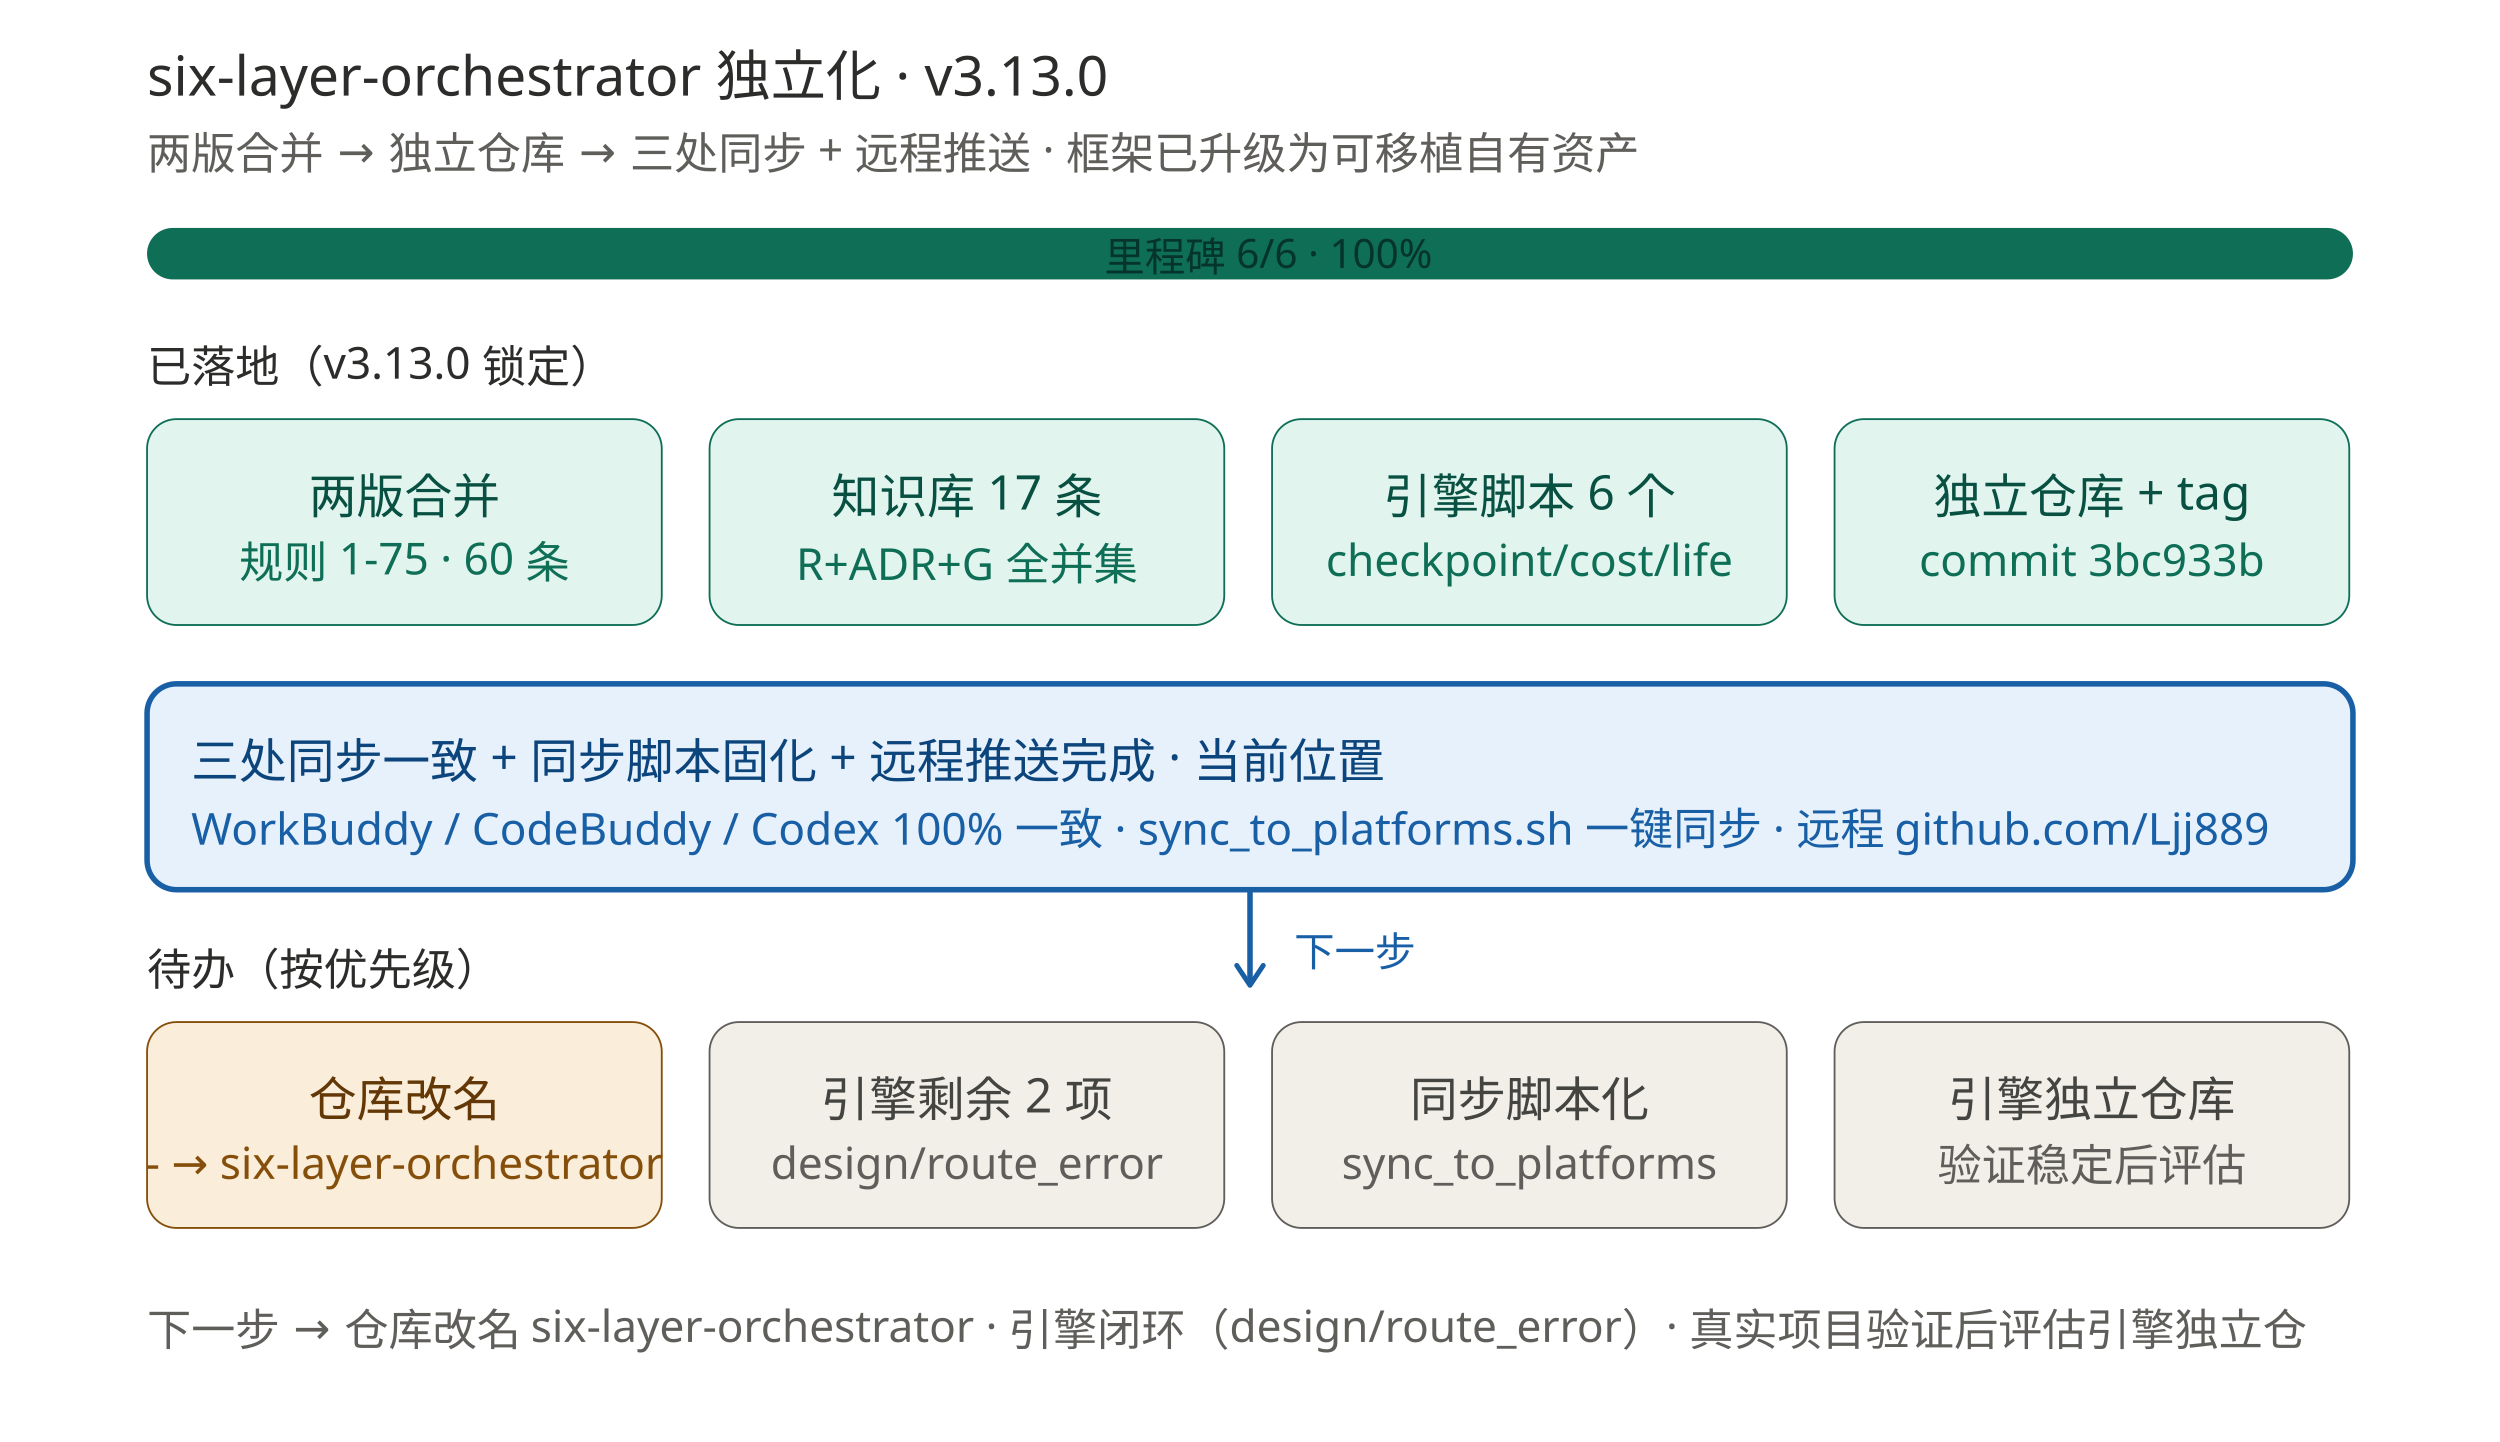
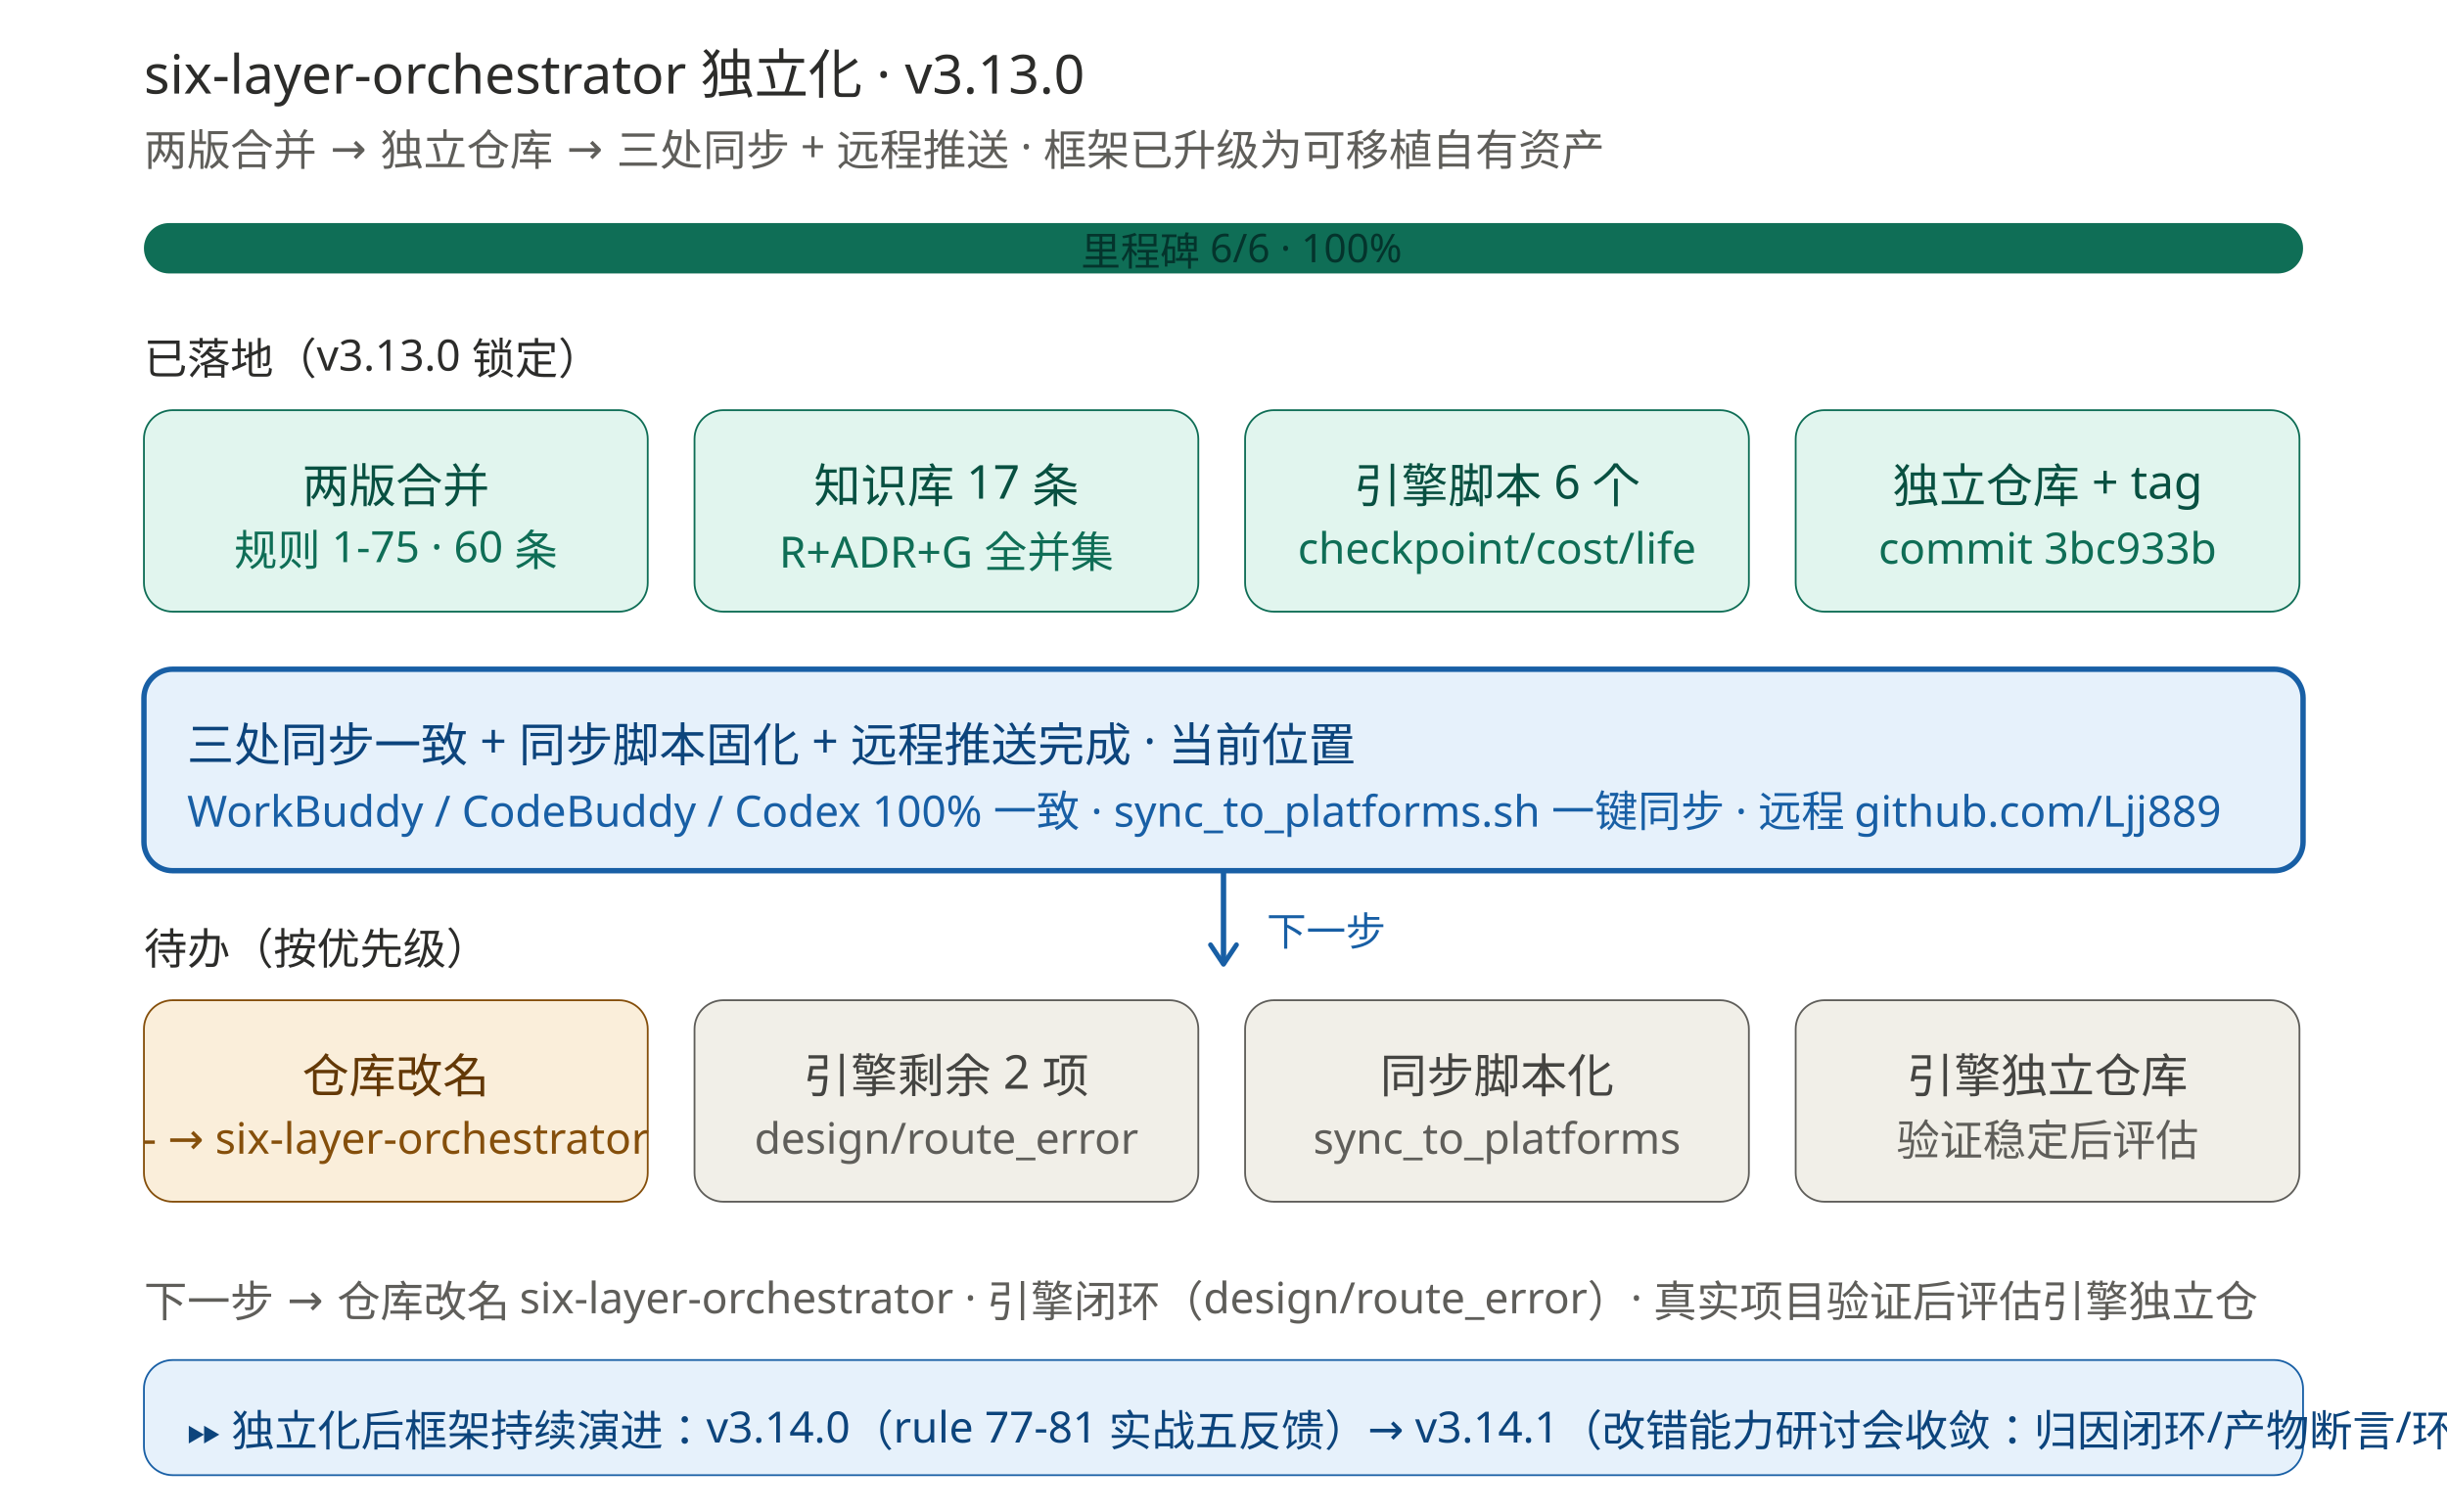
- <svg xmlns="http://www.w3.org/2000/svg" viewBox="0 0 680 392" width="100%" role="img">
+ <svg xmlns="http://www.w3.org/2000/svg" viewBox="0 0 680 420" width="100%" role="img">
  <defs>
    <marker id="arrow" viewBox="0 0 10 10" refX="8" refY="5" markerWidth="6" markerHeight="6" orient="auto-start-reverse">
      <path d="M2 1L8 5L2 9" fill="none" stroke="context-stroke" stroke-width="1.5" stroke-linecap="round" stroke-linejoin="round" />
    </marker>
  </defs>
  <text x="40" y="26" font-family="sans-serif" font-size="15" font-weight="500" fill="#2C2C2A">six-layer-orchestrator 独立化 · v3.13.0</text>
  <text x="40" y="46" font-family="sans-serif" font-size="12" fill="#5F5E5A">两版合并 → 独立仓库 → 三处同步 + 远程推送 · 框架已升级为可移植自有资产</text>
  <rect x="40" y="62" width="600" height="14" rx="7" fill="#F1EFE8" stroke="none" />
  <rect x="40" y="62" width="600" height="14" rx="7" fill="#0F6E56" stroke="none" />
  <text x="345" y="69" font-family="sans-serif" font-size="11" fill="#04342C" text-anchor="middle" dominant-baseline="central" font-weight="500">里程碑 6/6 · 100%</text>
  <text x="40" y="104" font-family="sans-serif" font-size="12" font-weight="500" fill="#2C2C2A">已落地（v3.13.0 锁定）</text>
  <g>
    <rect x="40" y="114" width="140" height="56" rx="8" fill="#E1F5EE" stroke="#0F6E56" stroke-width="0.5" />
    <text x="110" y="134" font-family="sans-serif" font-size="13" font-weight="500" fill="#085041" text-anchor="middle" dominant-baseline="central">两版合并</text>
    <text x="110" y="152" font-family="sans-serif" font-size="12" fill="#0F6E56" text-anchor="middle" dominant-baseline="central">规则 1-75 · 60 条</text>
  </g>
  <g>
    <rect x="193" y="114" width="140" height="56" rx="8" fill="#E1F5EE" stroke="#0F6E56" stroke-width="0.5" />
    <text x="263" y="134" font-family="sans-serif" font-size="13" font-weight="500" fill="#085041" text-anchor="middle" dominant-baseline="central">知识库 17 条</text>
    <text x="263" y="152" font-family="sans-serif" font-size="12" fill="#0F6E56" text-anchor="middle" dominant-baseline="central">R+ADR+G 全并集</text>
  </g>
  <g>
    <rect x="346" y="114" width="140" height="56" rx="8" fill="#E1F5EE" stroke="#0F6E56" stroke-width="0.5" />
    <text x="416" y="134" font-family="sans-serif" font-size="13" font-weight="500" fill="#085041" text-anchor="middle" dominant-baseline="central">引擎脚本 6 个</text>
    <text x="416" y="152" font-family="sans-serif" font-size="12" fill="#0F6E56" text-anchor="middle" dominant-baseline="central">checkpoint/cost/life</text>
  </g>
  <g>
    <rect x="499" y="114" width="140" height="56" rx="8" fill="#E1F5EE" stroke="#0F6E56" stroke-width="0.5" />
    <text x="569" y="134" font-family="sans-serif" font-size="13" font-weight="500" fill="#085041" text-anchor="middle" dominant-baseline="central">独立仓库 + tag</text>
    <text x="569" y="152" font-family="sans-serif" font-size="12" fill="#0F6E56" text-anchor="middle" dominant-baseline="central">commit 3bc933b</text>
  </g>
  <g>
    <rect x="40" y="186" width="600" height="56" rx="8" fill="#E6F1FB" stroke="#185FA5" stroke-width="1.5" />
    <text x="52" y="206" font-family="sans-serif" font-size="13" font-weight="500" fill="#0C447C" dominant-baseline="central">三处同步一致 + 同步脚本固化 + 远程推送完成 · 当前位置</text>
    <text x="52" y="224" font-family="sans-serif" font-size="12" fill="#185FA5" dominant-baseline="central">WorkBuddy / CodeBuddy / Codex 100% 一致 · sync_to_platforms.sh 一键同步 · 远程 github.com/Ljj889</text>
  </g>
  <text x="40" y="268" font-family="sans-serif" font-size="12" font-weight="500" fill="#2C2C2A">待办（按优先级）</text>
  <g>
    <rect x="40" y="278" width="140" height="56" rx="8" fill="#FAEEDA" stroke="#854F0B" stroke-width="0.5" />
    <text x="110" y="298" font-family="sans-serif" font-size="13" font-weight="500" fill="#633806" text-anchor="middle" dominant-baseline="central">仓库改名</text>
    <text x="110" y="316" font-family="sans-serif" font-size="12" fill="#854F0B" text-anchor="middle" dominant-baseline="central">- → six-layer-orchestrator</text>
  </g>
  <g>
    <rect x="193" y="278" width="140" height="56" rx="8" fill="#F1EFE8" stroke="#5F5E5A" stroke-width="0.5" />
    <text x="263" y="298" font-family="sans-serif" font-size="13" font-weight="500" fill="#444441" text-anchor="middle" dominant-baseline="central">引擎剩余 2 项</text>
    <text x="263" y="316" font-family="sans-serif" font-size="12" fill="#5F5E5A" text-anchor="middle" dominant-baseline="central">design/route_error</text>
  </g>
  <g>
    <rect x="346" y="278" width="140" height="56" rx="8" fill="#F1EFE8" stroke="#5F5E5A" stroke-width="0.5" />
    <text x="416" y="298" font-family="sans-serif" font-size="13" font-weight="500" fill="#444441" text-anchor="middle" dominant-baseline="central">同步脚本化</text>
    <text x="416" y="316" font-family="sans-serif" font-size="12" fill="#5F5E5A" text-anchor="middle" dominant-baseline="central">sync_to_platforms</text>
  </g>
  <g>
    <rect x="499" y="278" width="140" height="56" rx="8" fill="#F1EFE8" stroke="#5F5E5A" stroke-width="0.5" />
    <text x="569" y="298" font-family="sans-serif" font-size="13" font-weight="500" fill="#444441" text-anchor="middle" dominant-baseline="central">引擎独立仓库</text>
    <text x="569" y="316" font-family="sans-serif" font-size="12" fill="#5F5E5A" text-anchor="middle" dominant-baseline="central">验证稳定后评估</text>
  </g>
  <path d="M340 242 L340 268" fill="none" stroke="#185FA5" stroke-width="1.5" marker-end="url(#arrow)" />
  <text x="352" y="258" font-family="sans-serif" font-size="11" fill="#185FA5" dominant-baseline="central">下一步</text>
  <text x="40" y="366" font-family="sans-serif" font-size="12" fill="#5F5E5A">下一步 → 仓库改名 six-layer-orchestrator · 引擎闭环（design/route_error）· 真实项目验证后评估引擎独立仓</text>
+   <rect x="40" y="378" width="600" height="32" rx="8" fill="#E6F1FB" stroke="#185FA5" stroke-width="0.5" />
+   <text x="52" y="394" font-family="sans-serif" font-size="12" fill="#0C447C" dominant-baseline="central">⏩ 独立化后框架持续演进：v3.14.0（rule 77-81 实战五反馈）→ v3.14.1（改错能力研讨会收敛：归因闭环/产物断言/环境快照）— 最新状态见 多agent合作/交接/战略图.md</text>
</svg>
